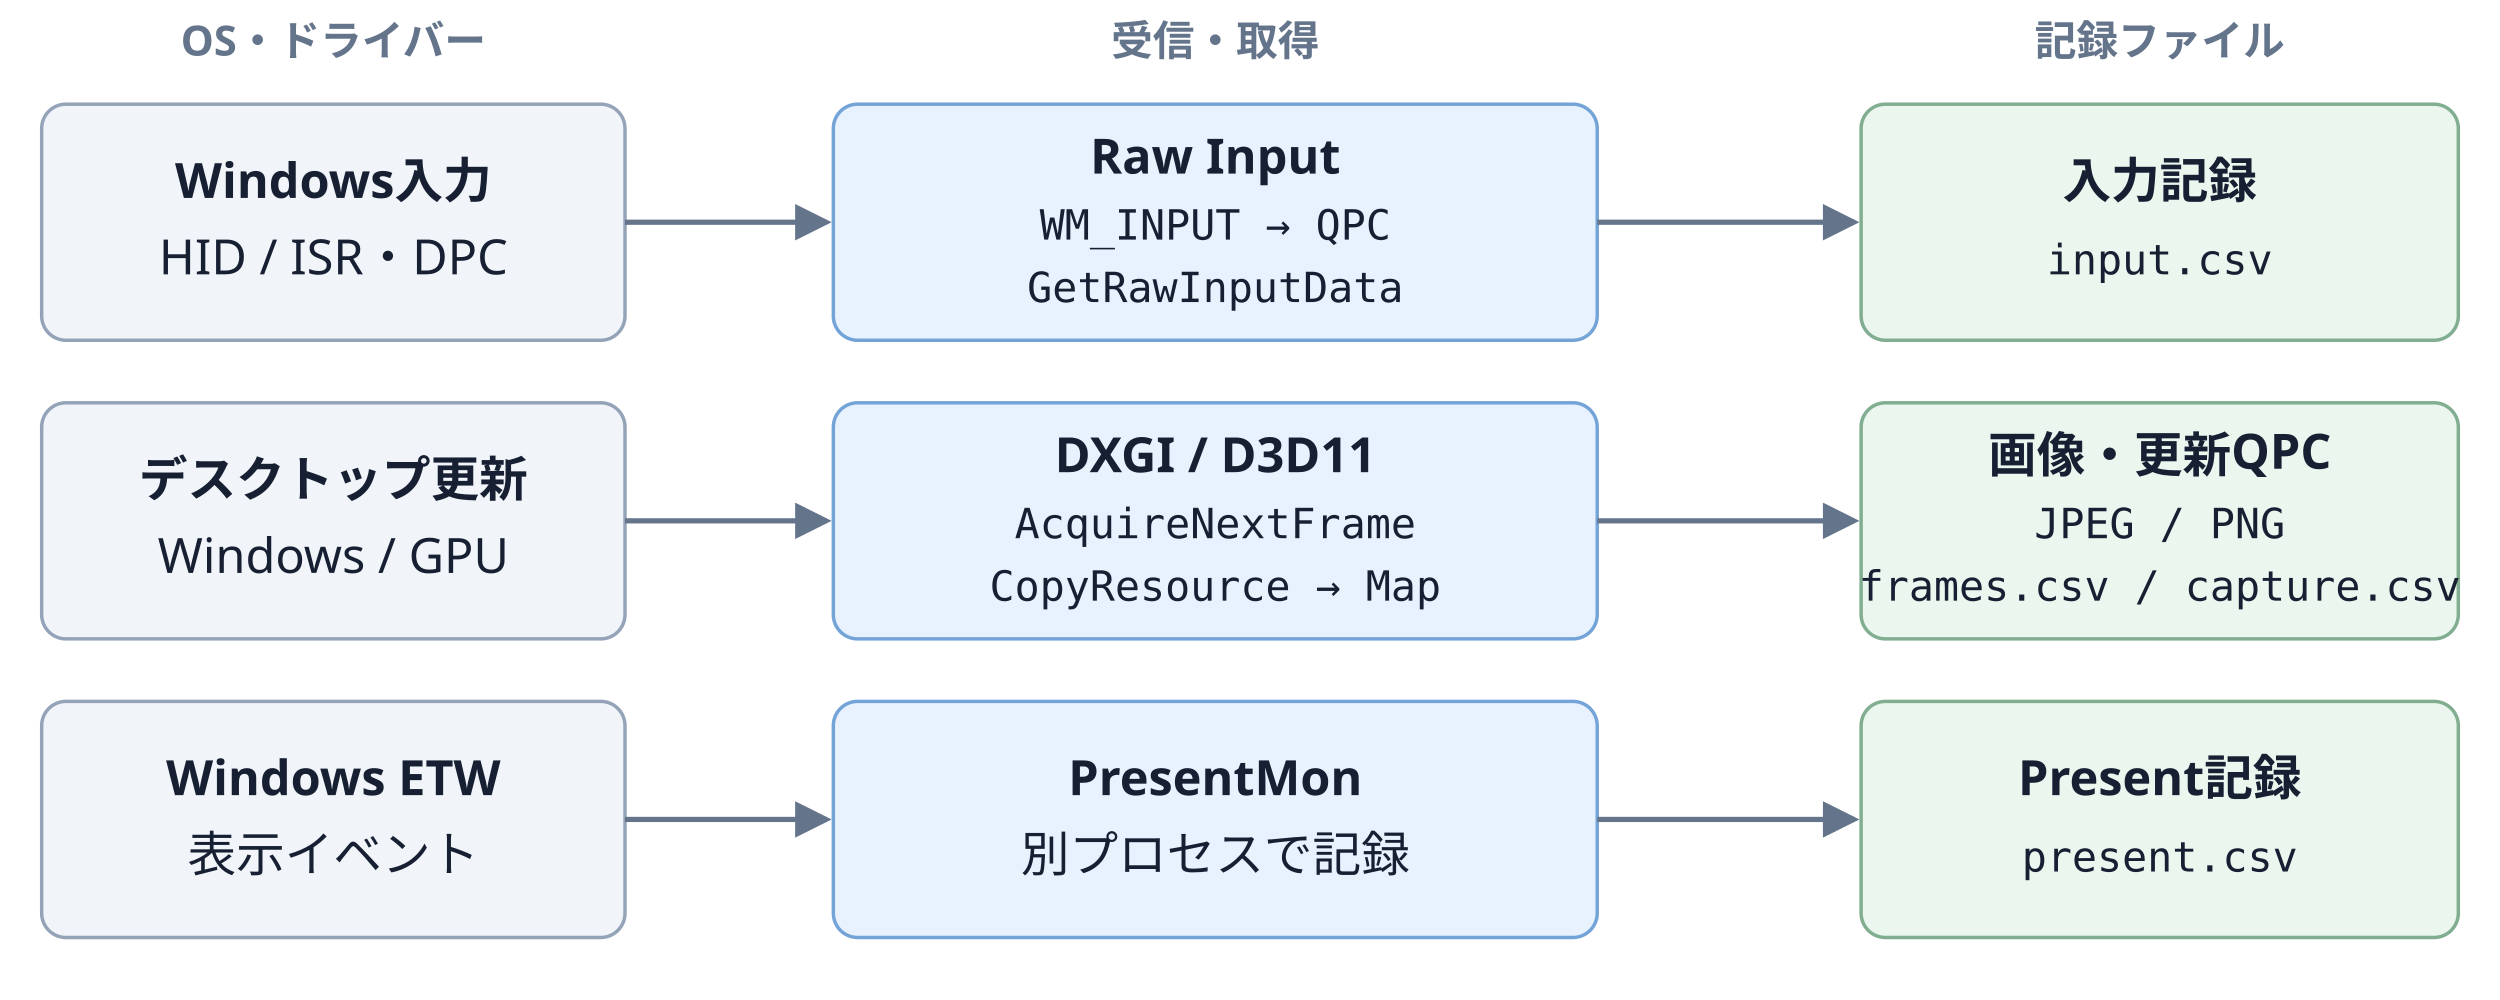
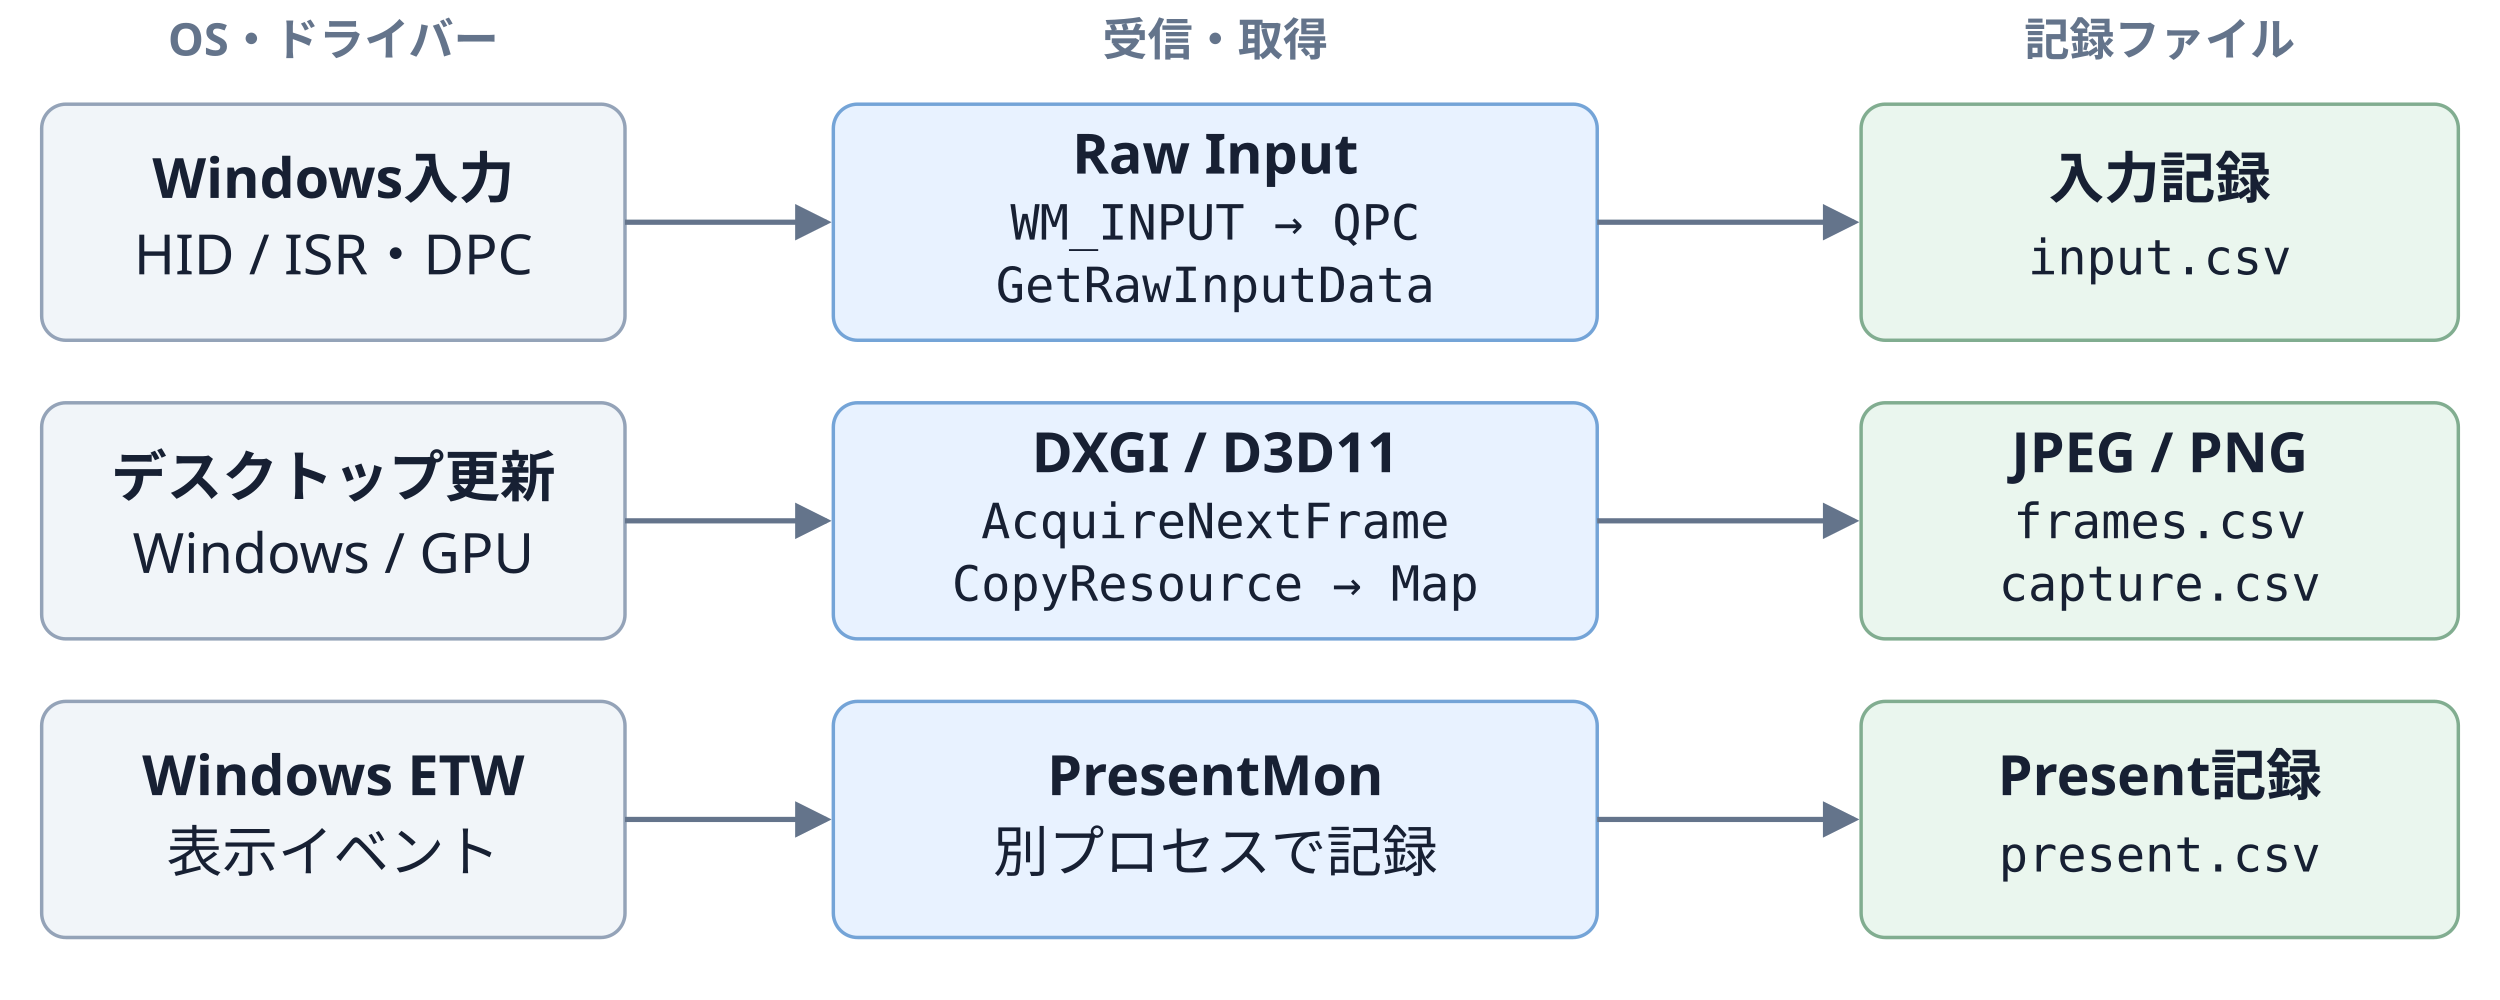
<svg xmlns="http://www.w3.org/2000/svg" width="720" height="288" viewBox="0 0 720 288" role="img" aria-labelledby="title desc">
  <defs>
    <marker id="arrow" markerWidth="7" markerHeight="7" refX="6" refY="3.5" orient="auto">
      <path d="M0 0 L7 3.5 L0 7 Z" fill="#64748b" />
    </marker>
    <style>
-       text { font-family: "Segoe UI", "Noto Sans JP", sans-serif; fill: #172033; text-anchor: middle; font-size: 14px; }
-       .column { font-size: 12px; fill: #64748b; font-weight: 600; }
+       text { font-family: "Segoe UI", "Noto Sans JP", sans-serif; fill: #172033; text-anchor: middle; font-size: 16px; }
+       .column { font-size: 13px; fill: #64748b; font-weight: 600; }
      .heading { font-weight: 600; }
-       .api { font-family: Consolas, "Noto Sans JP", monospace; font-size: 12px; }
+       .api { font-family: Consolas, "Noto Sans JP", monospace; font-size: 14px; }
      .node { stroke: #94a3b8; stroke-width: 1; }
      .source { fill: #f1f5f9; }
      .process { fill: #e8f2ff; stroke: #74a4d7; }
      .output { fill: #eaf6ee; stroke: #81ad90; }
      .edge { fill: none; stroke: #64748b; stroke-width: 1.5; marker-end: url(#arrow); }
    </style>
  </defs>
  <text class="column" x="96" y="16">OS・ドライバー</text>
  <text class="column" x="350" y="16">受信・取得</text>
  <text class="column" x="622" y="16">記録ファイル</text>
  <rect class="node source" x="12" y="30" width="168" height="68" rx="7" />
  <text class="heading" x="96" y="57">Windows入力</text>
  <text x="96" y="79">HID / ISR・DPC</text>
  <path class="edge" d="M180 64 H238" />
  <rect class="node process" x="240" y="30" width="220" height="68" rx="7" />
  <text class="heading" x="350" y="50">Raw Input</text>
  <text class="api" x="350" y="69">WM_INPUT → QPC</text>
  <text class="api" x="350" y="87">GetRawInputData</text>
  <path class="edge" d="M460 64 H534" />
  <rect class="node output" x="536" y="30" width="172" height="68" rx="7" />
  <text class="heading" x="622" y="57">入力記録</text>
  <text class="api" x="622" y="79">input.csv</text>
  <rect class="node source" x="12" y="116" width="168" height="68" rx="7" />
  <text class="heading" x="96" y="143">デスクトップ更新</text>
  <text x="96" y="165">Windows / GPU</text>
  <path class="edge" d="M180 150 H238" />
  <rect class="node process" x="240" y="116" width="220" height="68" rx="7" />
  <text class="heading" x="350" y="136">DXGI / D3D11</text>
  <text class="api" x="350" y="155">AcquireNextFrame</text>
  <text class="api" x="350" y="173">CopyResource → Map</text>
  <path class="edge" d="M460 150 H534" />
  <rect class="node output" x="536" y="116" width="172" height="68" rx="7" />
-   <text class="heading" x="622" y="136">画像・更新QPC</text>
-   <text class="api" x="622" y="155">JPEG / PNG</text>
-   <text class="api" x="622" y="173">frames.csv / capture.csv</text>
+   <text class="heading" x="622" y="136">JPEG / PNG</text>
+   <text class="api" x="622" y="155">frames.csv</text>
+   <text class="api" x="622" y="173">capture.csv</text>
  <rect class="node source" x="12" y="202" width="168" height="68" rx="7" />
  <text class="heading" x="96" y="229">Windows ETW</text>
  <text x="96" y="251">表示イベント</text>
  <path class="edge" d="M180 236 H238" />
  <rect class="node process" x="240" y="202" width="220" height="68" rx="7" />
  <text class="heading" x="350" y="229">PresentMon</text>
  <text x="350" y="251">別プロセスで記録</text>
  <path class="edge" d="M460 236 H534" />
  <rect class="node output" x="536" y="202" width="172" height="68" rx="7" />
  <text class="heading" x="622" y="229">Present記録</text>
  <text class="api" x="622" y="251">present.csv</text>
</svg>
